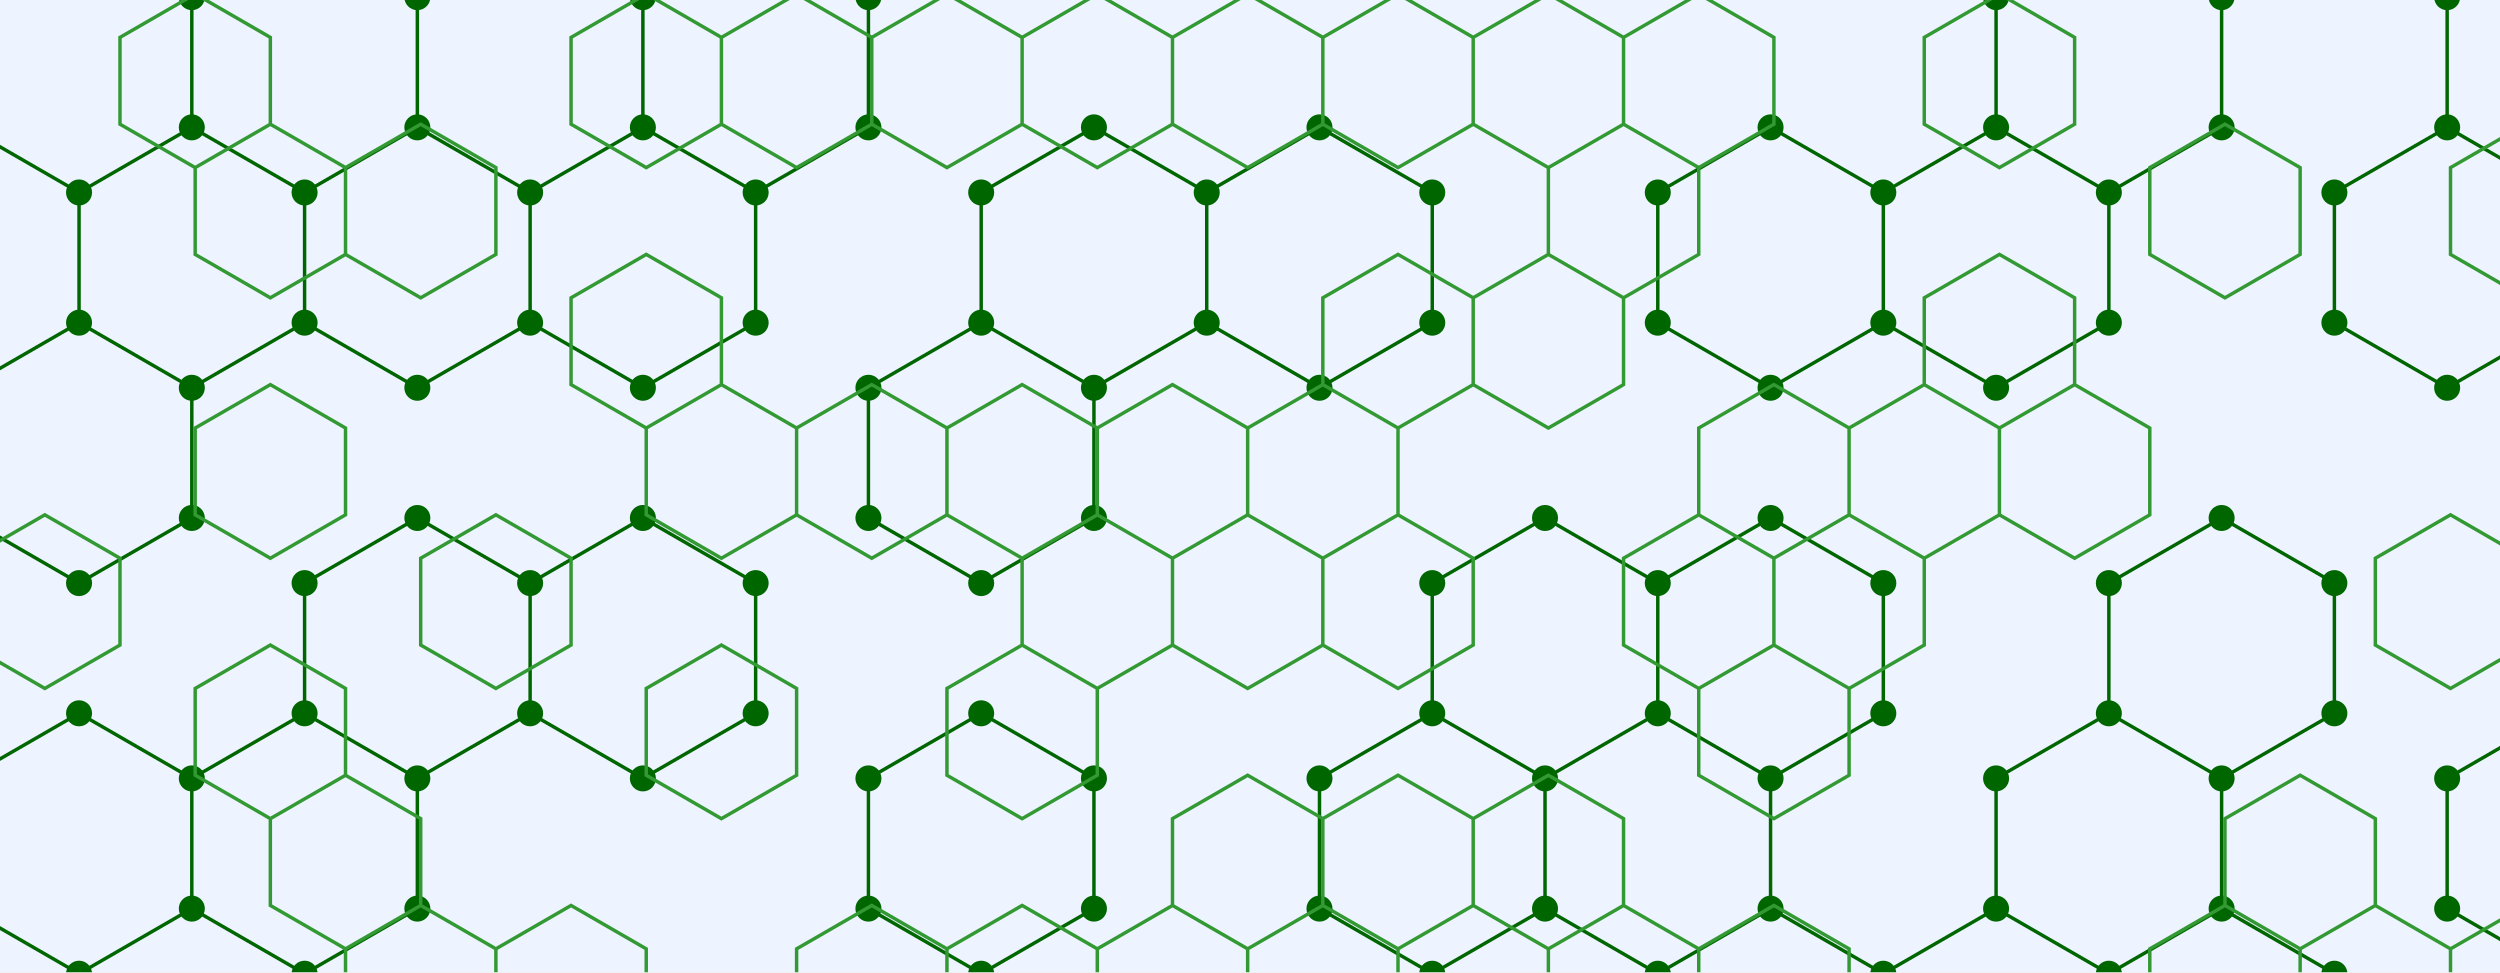
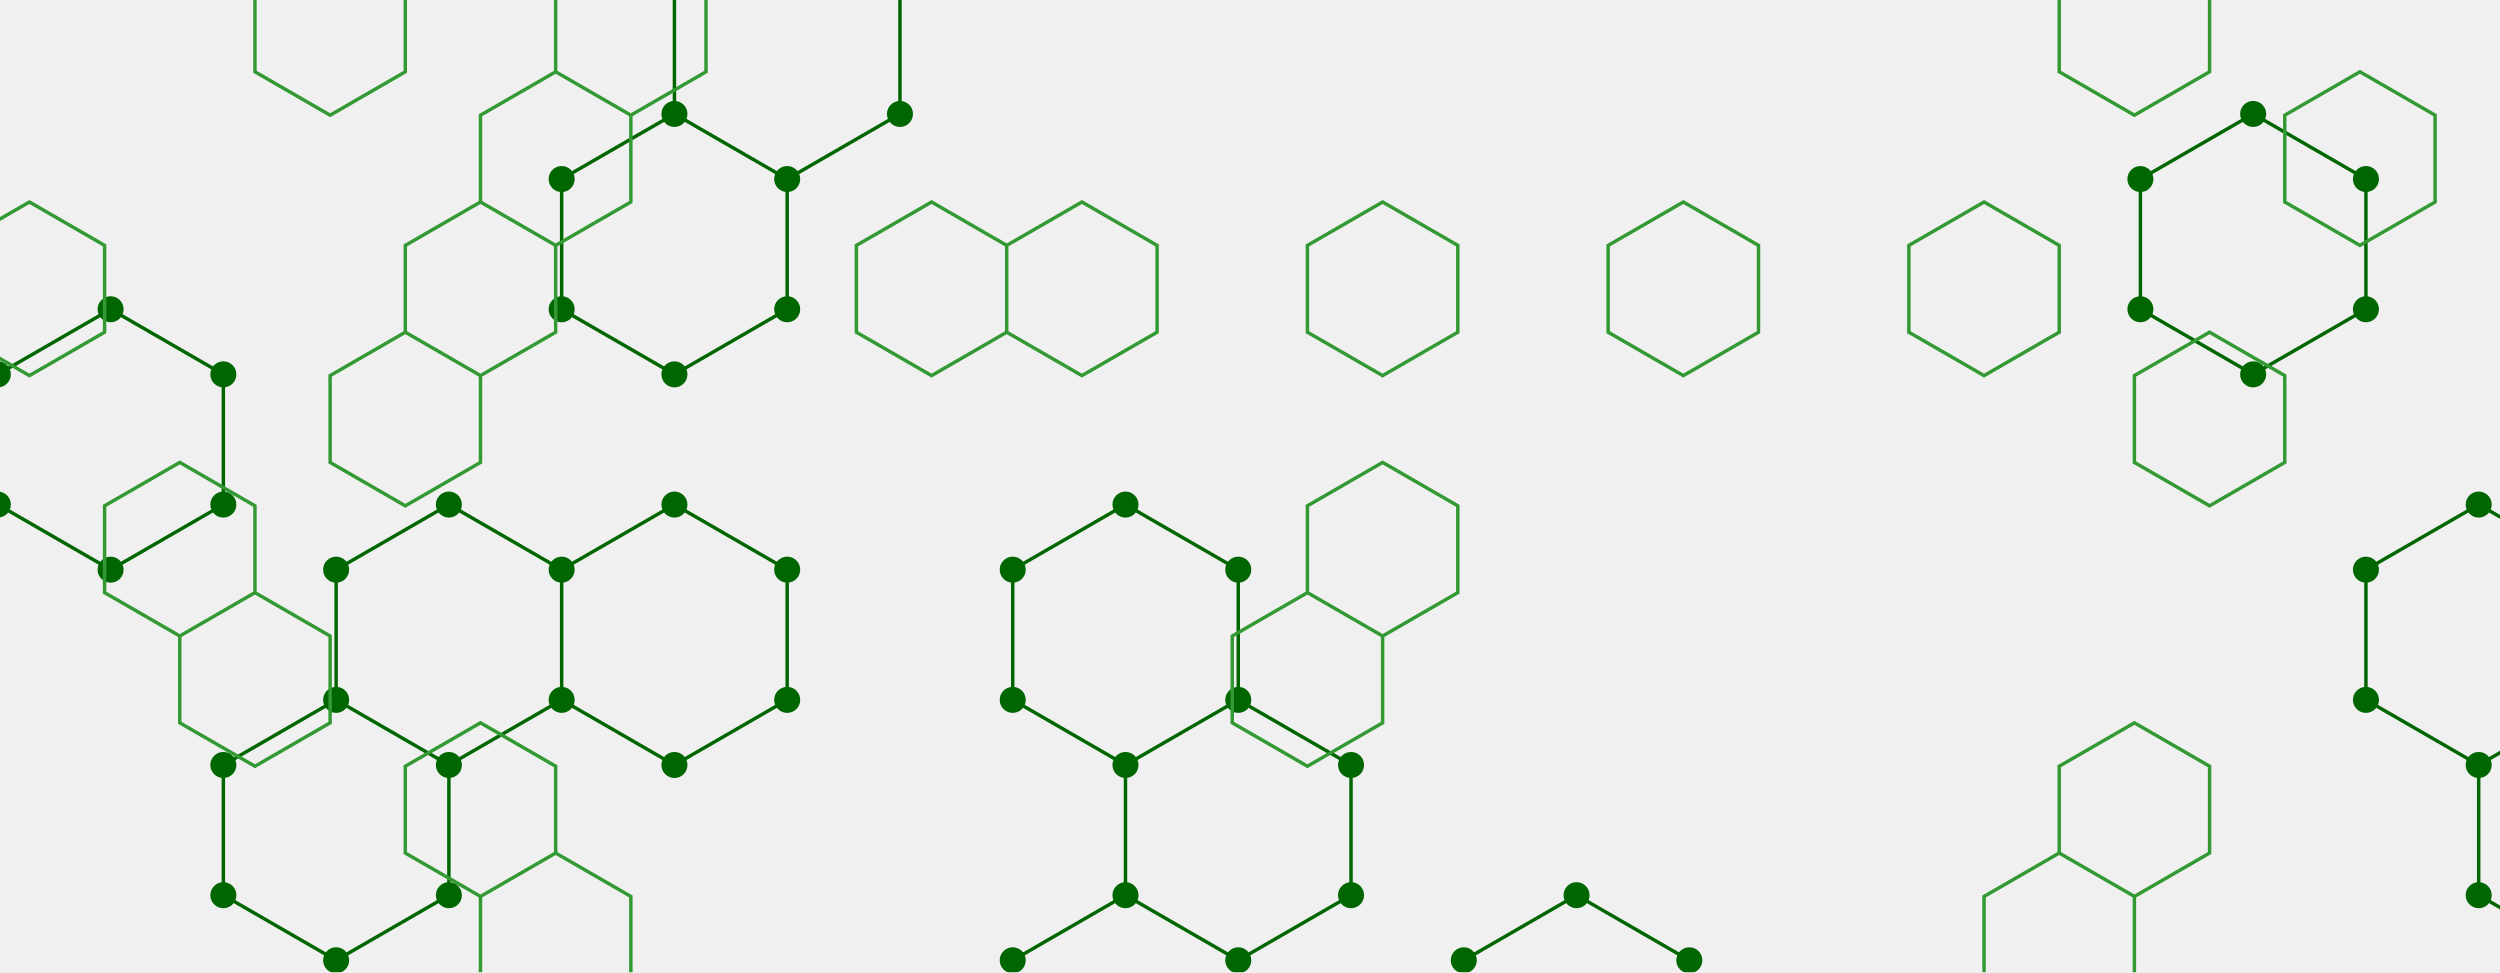
<svg xmlns="http://www.w3.org/2000/svg" version="1.1" width="1440" height="560" preserveAspectRatio="none" viewBox="0 0 1440 560">
  <g mask="url(&quot;#SvgjsMask1003&quot;)" fill="none">
-     <rect width="1440" height="560" x="0" y="0" fill="rgba(237, 243, 255, 1)" />
-     <path d="M45.53 -39.14L110.48 -1.64L110.48 73.36L45.53 110.86L-19.42 73.36L-19.42 -1.64zM110.48 73.36L175.44 110.86L175.44 185.86L110.48 223.36L45.53 185.86L45.53 110.86zM45.53 185.86L110.48 223.36L110.48 298.36L45.53 335.86L-19.42 298.36L-19.42 223.36zM45.53 410.86L110.48 448.36L110.48 523.36L45.53 560.86L-19.42 523.36L-19.42 448.36zM110.48 523.36L175.44 560.86L175.44 635.86L110.48 673.36L45.53 635.86L45.53 560.86zM175.44 -39.14L240.39 -1.64L240.39 73.36L175.44 110.86L110.48 73.36L110.48 -1.64zM240.39 73.36L305.35 110.86L305.35 185.86L240.39 223.36L175.44 185.86L175.44 110.86zM240.39 298.36L305.35 335.86L305.35 410.86L240.39 448.36L175.44 410.86L175.44 335.86zM175.44 410.86L240.39 448.36L240.39 523.36L175.44 560.86L110.48 523.36L110.48 448.36zM370.3 73.36L435.25 110.86L435.25 185.86L370.3 223.36L305.35 185.86L305.35 110.86zM370.3 298.36L435.25 335.86L435.25 410.86L370.3 448.36L305.35 410.86L305.35 335.86zM435.25 -39.14L500.21 -1.64L500.21 73.36L435.25 110.86L370.3 73.36L370.3 -1.64zM630.11 73.36L695.07 110.86L695.07 185.86L630.11 223.36L565.16 185.86L565.16 110.86zM565.16 185.86L630.11 223.36L630.11 298.36L565.16 335.86L500.21 298.36L500.21 223.36zM565.16 410.86L630.11 448.36L630.11 523.36L565.16 560.86L500.21 523.36L500.21 448.36zM760.02 73.36L824.98 110.86L824.98 185.86L760.02 223.36L695.07 185.86L695.07 110.86zM889.93 298.36L954.88 335.86L954.88 410.86L889.93 448.36L824.97 410.86L824.97 335.86zM824.97 410.86L889.93 448.36L889.93 523.36L824.97 560.86L760.02 523.36L760.02 448.36zM1019.84 73.36L1084.79 110.86L1084.79 185.86L1019.84 223.36L954.88 185.86L954.88 110.86zM1019.84 298.36L1084.79 335.86L1084.79 410.86L1019.84 448.36L954.88 410.86L954.88 335.86zM954.88 410.86L1019.84 448.36L1019.84 523.36L954.88 560.86L889.93 523.36L889.93 448.36zM1019.84 523.36L1084.79 560.86L1084.79 635.86L1019.84 673.36L954.88 635.86L954.88 560.86zM1149.74 73.36L1214.7 110.86L1214.7 185.86L1149.74 223.36L1084.79 185.86L1084.79 110.86zM1149.74 523.36L1214.7 560.86L1214.7 635.86L1149.74 673.36L1084.79 635.86L1084.79 560.86zM1214.7 -39.14L1279.65 -1.64L1279.65 73.36L1214.7 110.86L1149.74 73.36L1149.74 -1.64zM1279.65 298.36L1344.6 335.86L1344.6 410.86L1279.65 448.36L1214.7 410.86L1214.7 335.86zM1214.7 410.86L1279.65 448.36L1279.65 523.36L1214.7 560.86L1149.74 523.36L1149.74 448.36zM1279.65 523.36L1344.6 560.86L1344.6 635.86L1279.65 673.36L1214.7 635.86L1214.7 560.86zM1409.56 73.36L1474.51 110.86L1474.51 185.86L1409.56 223.36L1344.61 185.86L1344.61 110.86zM1474.51 -39.14L1539.47 -1.64L1539.47 73.36L1474.51 110.86L1409.56 73.36L1409.56 -1.64zM1539.47 298.36L1604.42 335.86L1604.42 410.86L1539.47 448.36L1474.51 410.86L1474.51 335.86zM1474.51 410.86L1539.47 448.36L1539.47 523.36L1474.51 560.86L1409.56 523.36L1409.56 448.36z" stroke="rgba(0, 102, 0, 1)" stroke-width="2" />
-     <path d="M38.03 -39.14 a7.5 7.5 0 1 0 15 0 a7.5 7.5 0 1 0 -15 0zM102.98 -1.64 a7.5 7.5 0 1 0 15 0 a7.5 7.5 0 1 0 -15 0zM102.98 73.36 a7.5 7.5 0 1 0 15 0 a7.5 7.5 0 1 0 -15 0zM38.03 110.86 a7.5 7.5 0 1 0 15 0 a7.5 7.5 0 1 0 -15 0zM-26.92 73.36 a7.5 7.5 0 1 0 15 0 a7.5 7.5 0 1 0 -15 0zM-26.92 -1.64 a7.5 7.5 0 1 0 15 0 a7.5 7.5 0 1 0 -15 0zM167.94 110.86 a7.5 7.5 0 1 0 15 0 a7.5 7.5 0 1 0 -15 0zM167.94 185.86 a7.5 7.5 0 1 0 15 0 a7.5 7.5 0 1 0 -15 0zM102.98 223.36 a7.5 7.5 0 1 0 15 0 a7.5 7.5 0 1 0 -15 0zM38.03 185.86 a7.5 7.5 0 1 0 15 0 a7.5 7.5 0 1 0 -15 0zM102.98 298.36 a7.5 7.5 0 1 0 15 0 a7.5 7.5 0 1 0 -15 0zM38.03 335.86 a7.5 7.5 0 1 0 15 0 a7.5 7.5 0 1 0 -15 0zM-26.92 298.36 a7.5 7.5 0 1 0 15 0 a7.5 7.5 0 1 0 -15 0zM-26.92 223.36 a7.5 7.5 0 1 0 15 0 a7.5 7.5 0 1 0 -15 0zM38.03 410.86 a7.5 7.5 0 1 0 15 0 a7.5 7.5 0 1 0 -15 0zM102.98 448.36 a7.5 7.5 0 1 0 15 0 a7.5 7.5 0 1 0 -15 0zM102.98 523.36 a7.5 7.5 0 1 0 15 0 a7.5 7.5 0 1 0 -15 0zM38.03 560.86 a7.5 7.5 0 1 0 15 0 a7.5 7.5 0 1 0 -15 0zM-26.92 523.36 a7.5 7.5 0 1 0 15 0 a7.5 7.5 0 1 0 -15 0zM-26.92 448.36 a7.5 7.5 0 1 0 15 0 a7.5 7.5 0 1 0 -15 0zM167.94 560.86 a7.5 7.5 0 1 0 15 0 a7.5 7.5 0 1 0 -15 0zM167.94 635.86 a7.5 7.5 0 1 0 15 0 a7.5 7.5 0 1 0 -15 0zM102.98 673.36 a7.5 7.5 0 1 0 15 0 a7.5 7.5 0 1 0 -15 0zM38.03 635.86 a7.5 7.5 0 1 0 15 0 a7.5 7.5 0 1 0 -15 0zM167.94 -39.14 a7.5 7.5 0 1 0 15 0 a7.5 7.5 0 1 0 -15 0zM232.89 -1.64 a7.5 7.5 0 1 0 15 0 a7.5 7.5 0 1 0 -15 0zM232.89 73.36 a7.5 7.5 0 1 0 15 0 a7.5 7.5 0 1 0 -15 0zM297.85 110.86 a7.5 7.5 0 1 0 15 0 a7.5 7.5 0 1 0 -15 0zM297.85 185.86 a7.5 7.5 0 1 0 15 0 a7.5 7.5 0 1 0 -15 0zM232.89 223.36 a7.5 7.5 0 1 0 15 0 a7.5 7.5 0 1 0 -15 0zM232.89 298.36 a7.5 7.5 0 1 0 15 0 a7.5 7.5 0 1 0 -15 0zM297.85 335.86 a7.5 7.5 0 1 0 15 0 a7.5 7.5 0 1 0 -15 0zM297.85 410.86 a7.5 7.5 0 1 0 15 0 a7.5 7.5 0 1 0 -15 0zM232.89 448.36 a7.5 7.5 0 1 0 15 0 a7.5 7.5 0 1 0 -15 0zM167.94 410.86 a7.5 7.5 0 1 0 15 0 a7.5 7.5 0 1 0 -15 0zM167.94 335.86 a7.5 7.5 0 1 0 15 0 a7.5 7.5 0 1 0 -15 0zM232.89 523.36 a7.5 7.5 0 1 0 15 0 a7.5 7.5 0 1 0 -15 0zM362.8 73.36 a7.5 7.5 0 1 0 15 0 a7.5 7.5 0 1 0 -15 0zM427.75 110.86 a7.5 7.5 0 1 0 15 0 a7.5 7.5 0 1 0 -15 0zM427.75 185.86 a7.5 7.5 0 1 0 15 0 a7.5 7.5 0 1 0 -15 0zM362.8 223.36 a7.5 7.5 0 1 0 15 0 a7.5 7.5 0 1 0 -15 0zM362.8 298.36 a7.5 7.5 0 1 0 15 0 a7.5 7.5 0 1 0 -15 0zM427.75 335.86 a7.5 7.5 0 1 0 15 0 a7.5 7.5 0 1 0 -15 0zM427.75 410.86 a7.5 7.5 0 1 0 15 0 a7.5 7.5 0 1 0 -15 0zM362.8 448.36 a7.5 7.5 0 1 0 15 0 a7.5 7.5 0 1 0 -15 0zM427.75 -39.14 a7.5 7.5 0 1 0 15 0 a7.5 7.5 0 1 0 -15 0zM492.71 -1.64 a7.5 7.5 0 1 0 15 0 a7.5 7.5 0 1 0 -15 0zM492.71 73.36 a7.5 7.5 0 1 0 15 0 a7.5 7.5 0 1 0 -15 0zM362.8 -1.64 a7.5 7.5 0 1 0 15 0 a7.5 7.5 0 1 0 -15 0zM622.61 73.36 a7.5 7.5 0 1 0 15 0 a7.5 7.5 0 1 0 -15 0zM687.57 110.86 a7.5 7.5 0 1 0 15 0 a7.5 7.5 0 1 0 -15 0zM687.57 185.86 a7.5 7.5 0 1 0 15 0 a7.5 7.5 0 1 0 -15 0zM622.61 223.36 a7.5 7.5 0 1 0 15 0 a7.5 7.5 0 1 0 -15 0zM557.66 185.86 a7.5 7.5 0 1 0 15 0 a7.5 7.5 0 1 0 -15 0zM557.66 110.86 a7.5 7.5 0 1 0 15 0 a7.5 7.5 0 1 0 -15 0zM622.61 298.36 a7.5 7.5 0 1 0 15 0 a7.5 7.5 0 1 0 -15 0zM557.66 335.86 a7.5 7.5 0 1 0 15 0 a7.5 7.5 0 1 0 -15 0zM492.71 298.36 a7.5 7.5 0 1 0 15 0 a7.5 7.5 0 1 0 -15 0zM492.71 223.36 a7.5 7.5 0 1 0 15 0 a7.5 7.5 0 1 0 -15 0zM557.66 410.86 a7.5 7.5 0 1 0 15 0 a7.5 7.5 0 1 0 -15 0zM622.61 448.36 a7.5 7.5 0 1 0 15 0 a7.5 7.5 0 1 0 -15 0zM622.61 523.36 a7.5 7.5 0 1 0 15 0 a7.5 7.5 0 1 0 -15 0zM557.66 560.86 a7.5 7.5 0 1 0 15 0 a7.5 7.5 0 1 0 -15 0zM492.71 523.36 a7.5 7.5 0 1 0 15 0 a7.5 7.5 0 1 0 -15 0zM492.71 448.36 a7.5 7.5 0 1 0 15 0 a7.5 7.5 0 1 0 -15 0zM752.52 73.36 a7.5 7.5 0 1 0 15 0 a7.5 7.5 0 1 0 -15 0zM817.48 110.86 a7.5 7.5 0 1 0 15 0 a7.5 7.5 0 1 0 -15 0zM817.48 185.86 a7.5 7.5 0 1 0 15 0 a7.5 7.5 0 1 0 -15 0zM752.52 223.36 a7.5 7.5 0 1 0 15 0 a7.5 7.5 0 1 0 -15 0zM882.43 298.36 a7.5 7.5 0 1 0 15 0 a7.5 7.5 0 1 0 -15 0zM947.38 335.86 a7.5 7.5 0 1 0 15 0 a7.5 7.5 0 1 0 -15 0zM947.38 410.86 a7.5 7.5 0 1 0 15 0 a7.5 7.5 0 1 0 -15 0zM882.43 448.36 a7.5 7.5 0 1 0 15 0 a7.5 7.5 0 1 0 -15 0zM817.47 410.86 a7.5 7.5 0 1 0 15 0 a7.5 7.5 0 1 0 -15 0zM817.47 335.86 a7.5 7.5 0 1 0 15 0 a7.5 7.5 0 1 0 -15 0zM882.43 523.36 a7.5 7.5 0 1 0 15 0 a7.5 7.5 0 1 0 -15 0zM817.47 560.86 a7.5 7.5 0 1 0 15 0 a7.5 7.5 0 1 0 -15 0zM752.52 523.36 a7.5 7.5 0 1 0 15 0 a7.5 7.5 0 1 0 -15 0zM752.52 448.36 a7.5 7.5 0 1 0 15 0 a7.5 7.5 0 1 0 -15 0zM1012.34 73.36 a7.5 7.5 0 1 0 15 0 a7.5 7.5 0 1 0 -15 0zM1077.29 110.86 a7.5 7.5 0 1 0 15 0 a7.5 7.5 0 1 0 -15 0zM1077.29 185.86 a7.5 7.5 0 1 0 15 0 a7.5 7.5 0 1 0 -15 0zM1012.34 223.36 a7.5 7.5 0 1 0 15 0 a7.5 7.5 0 1 0 -15 0zM947.38 185.86 a7.5 7.5 0 1 0 15 0 a7.5 7.5 0 1 0 -15 0zM947.38 110.86 a7.5 7.5 0 1 0 15 0 a7.5 7.5 0 1 0 -15 0zM1012.34 298.36 a7.5 7.5 0 1 0 15 0 a7.5 7.5 0 1 0 -15 0zM1077.29 335.86 a7.5 7.5 0 1 0 15 0 a7.5 7.5 0 1 0 -15 0zM1077.29 410.86 a7.5 7.5 0 1 0 15 0 a7.5 7.5 0 1 0 -15 0zM1012.34 448.36 a7.5 7.5 0 1 0 15 0 a7.5 7.5 0 1 0 -15 0zM1012.34 523.36 a7.5 7.5 0 1 0 15 0 a7.5 7.5 0 1 0 -15 0zM947.38 560.86 a7.5 7.5 0 1 0 15 0 a7.5 7.5 0 1 0 -15 0zM1077.29 560.86 a7.5 7.5 0 1 0 15 0 a7.5 7.5 0 1 0 -15 0zM1077.29 635.86 a7.5 7.5 0 1 0 15 0 a7.5 7.5 0 1 0 -15 0zM1012.34 673.36 a7.5 7.5 0 1 0 15 0 a7.5 7.5 0 1 0 -15 0zM947.38 635.86 a7.5 7.5 0 1 0 15 0 a7.5 7.5 0 1 0 -15 0zM1142.24 73.36 a7.5 7.5 0 1 0 15 0 a7.5 7.5 0 1 0 -15 0zM1207.2 110.86 a7.5 7.5 0 1 0 15 0 a7.5 7.5 0 1 0 -15 0zM1207.2 185.86 a7.5 7.5 0 1 0 15 0 a7.5 7.5 0 1 0 -15 0zM1142.24 223.36 a7.5 7.5 0 1 0 15 0 a7.5 7.5 0 1 0 -15 0zM1142.24 523.36 a7.5 7.5 0 1 0 15 0 a7.5 7.5 0 1 0 -15 0zM1207.2 560.86 a7.5 7.5 0 1 0 15 0 a7.5 7.5 0 1 0 -15 0zM1207.2 635.86 a7.5 7.5 0 1 0 15 0 a7.5 7.5 0 1 0 -15 0zM1142.24 673.36 a7.5 7.5 0 1 0 15 0 a7.5 7.5 0 1 0 -15 0zM1207.2 -39.14 a7.5 7.5 0 1 0 15 0 a7.5 7.5 0 1 0 -15 0zM1272.15 -1.64 a7.5 7.5 0 1 0 15 0 a7.5 7.5 0 1 0 -15 0zM1272.15 73.36 a7.5 7.5 0 1 0 15 0 a7.5 7.5 0 1 0 -15 0zM1142.24 -1.64 a7.5 7.5 0 1 0 15 0 a7.5 7.5 0 1 0 -15 0zM1272.15 298.36 a7.5 7.5 0 1 0 15 0 a7.5 7.5 0 1 0 -15 0zM1337.1 335.86 a7.5 7.5 0 1 0 15 0 a7.5 7.5 0 1 0 -15 0zM1337.1 410.86 a7.5 7.5 0 1 0 15 0 a7.5 7.5 0 1 0 -15 0zM1272.15 448.36 a7.5 7.5 0 1 0 15 0 a7.5 7.5 0 1 0 -15 0zM1207.2 410.86 a7.5 7.5 0 1 0 15 0 a7.5 7.5 0 1 0 -15 0zM1207.2 335.86 a7.5 7.5 0 1 0 15 0 a7.5 7.5 0 1 0 -15 0zM1272.15 523.36 a7.5 7.5 0 1 0 15 0 a7.5 7.5 0 1 0 -15 0zM1142.24 448.36 a7.5 7.5 0 1 0 15 0 a7.5 7.5 0 1 0 -15 0zM1337.1 560.86 a7.5 7.5 0 1 0 15 0 a7.5 7.5 0 1 0 -15 0zM1337.1 635.86 a7.5 7.5 0 1 0 15 0 a7.5 7.5 0 1 0 -15 0zM1272.15 673.36 a7.5 7.5 0 1 0 15 0 a7.5 7.5 0 1 0 -15 0zM1402.06 73.36 a7.5 7.5 0 1 0 15 0 a7.5 7.5 0 1 0 -15 0zM1467.01 110.86 a7.5 7.5 0 1 0 15 0 a7.5 7.5 0 1 0 -15 0zM1467.01 185.86 a7.5 7.5 0 1 0 15 0 a7.5 7.5 0 1 0 -15 0zM1402.06 223.36 a7.5 7.5 0 1 0 15 0 a7.5 7.5 0 1 0 -15 0zM1337.11 185.86 a7.5 7.5 0 1 0 15 0 a7.5 7.5 0 1 0 -15 0zM1337.11 110.86 a7.5 7.5 0 1 0 15 0 a7.5 7.5 0 1 0 -15 0zM1467.01 -39.14 a7.5 7.5 0 1 0 15 0 a7.5 7.5 0 1 0 -15 0zM1531.97 -1.64 a7.5 7.5 0 1 0 15 0 a7.5 7.5 0 1 0 -15 0zM1531.97 73.36 a7.5 7.5 0 1 0 15 0 a7.5 7.5 0 1 0 -15 0zM1402.06 -1.64 a7.5 7.5 0 1 0 15 0 a7.5 7.5 0 1 0 -15 0zM1531.97 298.36 a7.5 7.5 0 1 0 15 0 a7.5 7.5 0 1 0 -15 0zM1596.92 335.86 a7.5 7.5 0 1 0 15 0 a7.5 7.5 0 1 0 -15 0zM1596.92 410.86 a7.5 7.5 0 1 0 15 0 a7.5 7.5 0 1 0 -15 0zM1531.97 448.36 a7.5 7.5 0 1 0 15 0 a7.5 7.5 0 1 0 -15 0zM1467.01 410.86 a7.5 7.5 0 1 0 15 0 a7.5 7.5 0 1 0 -15 0zM1467.01 335.86 a7.5 7.5 0 1 0 15 0 a7.5 7.5 0 1 0 -15 0zM1531.97 523.36 a7.5 7.5 0 1 0 15 0 a7.5 7.5 0 1 0 -15 0zM1467.01 560.86 a7.5 7.5 0 1 0 15 0 a7.5 7.5 0 1 0 -15 0zM1402.06 523.36 a7.5 7.5 0 1 0 15 0 a7.5 7.5 0 1 0 -15 0zM1402.06 448.36 a7.5 7.5 0 1 0 15 0 a7.5 7.5 0 1 0 -15 0z" fill="rgba(0, 102, 0, 1)" />
-     <path d="M25.81 296.54L69.11 321.54L69.11 371.54L25.81 396.54L-17.49 371.54L-17.49 321.54zM112.42 -3.46L155.72 21.54L155.72 71.54L112.42 96.54L69.11 71.54L69.11 21.54zM155.72 71.54L199.02 96.54L199.02 146.54L155.72 171.54L112.42 146.54L112.42 96.54zM155.72 221.54L199.02 246.54L199.02 296.54L155.72 321.54L112.42 296.54L112.42 246.54zM155.72 371.54L199.02 396.54L199.02 446.54L155.72 471.54L112.42 446.54L112.42 396.54zM242.32 71.54L285.63 96.54L285.63 146.54L242.32 171.54L199.02 146.54L199.02 96.54zM199.02 446.54L242.32 471.54L242.32 521.54L199.02 546.54L155.72 521.54L155.72 471.54zM242.32 521.54L285.63 546.54L285.63 596.54L242.32 621.54L199.02 596.54L199.02 546.54zM285.63 296.54L328.93 321.54L328.93 371.54L285.63 396.54L242.32 371.54L242.32 321.54zM328.93 521.54L372.23 546.54L372.23 596.54L328.93 621.54L285.63 596.54L285.63 546.54zM372.23 -3.46L415.53 21.54L415.53 71.54L372.23 96.54L328.93 71.54L328.93 21.54zM372.23 146.54L415.53 171.54L415.53 221.54L372.23 246.54L328.93 221.54L328.93 171.54zM415.53 221.54L458.84 246.54L458.84 296.54L415.53 321.54L372.23 296.54L372.23 246.54zM415.53 371.54L458.84 396.54L458.84 446.54L415.53 471.54L372.23 446.54L372.23 396.54zM458.84 -3.46L502.14 21.54L502.14 71.54L458.84 96.54L415.53 71.54L415.53 21.54zM502.14 221.54L545.44 246.54L545.44 296.54L502.14 321.54L458.84 296.54L458.84 246.54zM502.14 521.54L545.44 546.54L545.44 596.54L502.14 621.54L458.84 596.54L458.84 546.54zM545.44 -3.46L588.74 21.54L588.74 71.54L545.44 96.54L502.14 71.54L502.14 21.54zM588.74 221.54L632.04 246.54L632.04 296.54L588.74 321.54L545.44 296.54L545.44 246.54zM588.74 371.54L632.04 396.54L632.04 446.54L588.74 471.54L545.44 446.54L545.44 396.54zM588.74 521.54L632.04 546.54L632.04 596.54L588.74 621.54L545.44 596.54L545.44 546.54zM632.04 -3.46L675.35 21.54L675.35 71.54L632.04 96.54L588.74 71.54L588.74 21.54zM675.35 221.54L718.65 246.54L718.65 296.54L675.35 321.54L632.04 296.54L632.04 246.54zM632.04 296.54L675.35 321.54L675.35 371.54L632.04 396.54L588.74 371.54L588.74 321.54zM675.35 521.54L718.65 546.54L718.65 596.54L675.35 621.54L632.04 596.54L632.04 546.54zM718.65 -3.46L761.95 21.54L761.95 71.54L718.65 96.54L675.35 71.54L675.35 21.54zM761.95 221.54L805.25 246.54L805.25 296.54L761.95 321.54L718.65 296.54L718.65 246.54zM718.65 296.54L761.95 321.54L761.95 371.54L718.65 396.54L675.35 371.54L675.35 321.54zM718.65 446.54L761.95 471.54L761.95 521.54L718.65 546.54L675.35 521.54L675.35 471.54zM761.95 521.54L805.25 546.54L805.25 596.54L761.95 621.54L718.65 596.54L718.65 546.54zM805.25 -3.46L848.56 21.54L848.56 71.54L805.25 96.54L761.95 71.54L761.95 21.54zM805.25 146.54L848.56 171.54L848.56 221.54L805.25 246.54L761.95 221.54L761.95 171.54zM805.25 296.54L848.56 321.54L848.56 371.54L805.25 396.54L761.95 371.54L761.95 321.54zM805.25 446.54L848.56 471.54L848.56 521.54L805.25 546.54L761.95 521.54L761.95 471.54zM891.86 -3.46L935.16 21.54L935.16 71.54L891.86 96.54L848.56 71.54L848.56 21.54zM935.16 71.54L978.47 96.54L978.47 146.54L935.16 171.54L891.86 146.54L891.86 96.54zM891.86 146.54L935.16 171.54L935.16 221.54L891.86 246.54L848.56 221.54L848.56 171.54zM891.86 446.54L935.16 471.54L935.16 521.54L891.86 546.54L848.56 521.54L848.56 471.54zM935.16 521.54L978.47 546.54L978.47 596.54L935.16 621.54L891.86 596.54L891.86 546.54zM978.47 -3.46L1021.77 21.54L1021.77 71.54L978.47 96.54L935.16 71.54L935.16 21.54zM1021.77 221.54L1065.07 246.54L1065.07 296.54L1021.77 321.54L978.47 296.54L978.47 246.54zM978.47 296.54L1021.77 321.54L1021.77 371.54L978.47 396.54L935.16 371.54L935.16 321.54zM1021.77 371.54L1065.07 396.54L1065.07 446.54L1021.77 471.54L978.47 446.54L978.47 396.54zM1021.77 521.54L1065.07 546.54L1065.07 596.54L1021.77 621.54L978.47 596.54L978.47 546.54zM1108.37 221.54L1151.67 246.54L1151.67 296.54L1108.37 321.54L1065.07 296.54L1065.07 246.54zM1065.07 296.54L1108.37 321.54L1108.37 371.54L1065.07 396.54L1021.77 371.54L1021.77 321.54zM1151.67 -3.46L1194.98 21.54L1194.98 71.54L1151.67 96.54L1108.37 71.54L1108.37 21.54zM1151.67 146.54L1194.98 171.54L1194.98 221.54L1151.67 246.54L1108.37 221.54L1108.37 171.54zM1194.98 221.54L1238.28 246.54L1238.28 296.54L1194.98 321.54L1151.67 296.54L1151.67 246.54zM1281.58 71.54L1324.88 96.54L1324.88 146.54L1281.58 171.54L1238.28 146.54L1238.28 96.54zM1281.58 521.54L1324.88 546.54L1324.88 596.54L1281.58 621.54L1238.28 596.54L1238.28 546.54zM1324.88 446.54L1368.19 471.54L1368.19 521.54L1324.88 546.54L1281.58 521.54L1281.58 471.54zM1368.19 521.54L1411.49 546.54L1411.49 596.54L1368.19 621.54L1324.88 596.54L1324.88 546.54zM1454.79 71.54L1498.1 96.54L1498.1 146.54L1454.79 171.54L1411.49 146.54L1411.49 96.54zM1411.49 296.54L1454.79 321.54L1454.79 371.54L1411.49 396.54L1368.19 371.54L1368.19 321.54zM1454.79 521.54L1498.1 546.54L1498.1 596.54L1454.79 621.54L1411.49 596.54L1411.49 546.54z" stroke="rgba(51, 153, 51, 1)" stroke-width="2" />
+     <path d="M63.7 178.13L128.65 215.63L128.65 290.63L63.7 328.13L-1.25 290.63L-1.25 215.63zM258.56 290.63L323.51 328.13L323.51 403.13L258.56 440.63L193.61 403.13L193.61 328.13zM193.61 403.13L258.56 440.63L258.56 515.63L193.61 553.13L128.65 515.63L128.65 440.63zM388.47 65.63L453.42 103.13L453.42 178.13L388.47 215.63L323.51 178.13L323.51 103.13zM388.47 290.63L453.42 328.13L453.42 403.13L388.47 440.63L323.51 403.13L323.51 328.13zM453.42 -46.87L518.38 -9.37L518.38 65.63L453.42 103.13L388.47 65.63L388.47 -9.37zM648.28 290.63L713.24 328.13L713.24 403.13L648.28 440.63L583.33 403.13L583.33 328.13zM648.28 515.63L713.24 553.13L713.24 628.13L648.28 665.63L583.33 628.13L583.33 553.13zM713.24 403.13L778.19 440.63L778.19 515.63L713.24 553.13L648.28 515.63L648.28 440.63zM908.1 515.63L973.05 553.13L973.05 628.13L908.1 665.63L843.14 628.13L843.14 553.13zM1297.82 65.63L1362.77 103.13L1362.77 178.13L1297.82 215.63L1232.87 178.13L1232.87 103.13zM1427.73 290.63L1492.68 328.13L1492.68 403.13L1427.73 440.63L1362.78 403.13L1362.78 328.13zM1557.64 65.63L1622.59 103.13L1622.59 178.13L1557.64 215.63L1492.68 178.13L1492.68 103.13zM1492.68 403.13L1557.64 440.63L1557.64 515.63L1492.68 553.13L1427.73 515.63L1427.73 440.63z" stroke="rgba(0, 102, 0, 1)" stroke-width="2" />
+     <path d="M56.2 178.13 a7.5 7.5 0 1 0 15 0 a7.5 7.5 0 1 0 -15 0zM121.15 215.63 a7.5 7.5 0 1 0 15 0 a7.5 7.5 0 1 0 -15 0zM121.15 290.63 a7.5 7.5 0 1 0 15 0 a7.5 7.5 0 1 0 -15 0zM56.2 328.13 a7.5 7.5 0 1 0 15 0 a7.5 7.5 0 1 0 -15 0zM-8.75 290.63 a7.5 7.5 0 1 0 15 0 a7.5 7.5 0 1 0 -15 0zM-8.75 215.63 a7.5 7.5 0 1 0 15 0 a7.5 7.5 0 1 0 -15 0zM251.06 290.63 a7.5 7.5 0 1 0 15 0 a7.5 7.5 0 1 0 -15 0zM316.01 328.13 a7.5 7.5 0 1 0 15 0 a7.5 7.5 0 1 0 -15 0zM316.01 403.13 a7.5 7.5 0 1 0 15 0 a7.5 7.5 0 1 0 -15 0zM251.06 440.63 a7.5 7.5 0 1 0 15 0 a7.5 7.5 0 1 0 -15 0zM186.11 403.13 a7.5 7.5 0 1 0 15 0 a7.5 7.5 0 1 0 -15 0zM186.11 328.13 a7.5 7.5 0 1 0 15 0 a7.5 7.5 0 1 0 -15 0zM251.06 515.63 a7.5 7.5 0 1 0 15 0 a7.5 7.5 0 1 0 -15 0zM186.11 553.13 a7.5 7.5 0 1 0 15 0 a7.5 7.5 0 1 0 -15 0zM121.15 515.63 a7.5 7.5 0 1 0 15 0 a7.5 7.5 0 1 0 -15 0zM121.15 440.63 a7.5 7.5 0 1 0 15 0 a7.5 7.5 0 1 0 -15 0zM380.97 65.63 a7.5 7.5 0 1 0 15 0 a7.5 7.5 0 1 0 -15 0zM445.92 103.13 a7.5 7.5 0 1 0 15 0 a7.5 7.5 0 1 0 -15 0zM445.92 178.13 a7.5 7.5 0 1 0 15 0 a7.5 7.5 0 1 0 -15 0zM380.97 215.63 a7.5 7.5 0 1 0 15 0 a7.5 7.5 0 1 0 -15 0zM316.01 178.13 a7.5 7.5 0 1 0 15 0 a7.5 7.5 0 1 0 -15 0zM316.01 103.13 a7.5 7.5 0 1 0 15 0 a7.5 7.5 0 1 0 -15 0zM380.97 290.63 a7.5 7.5 0 1 0 15 0 a7.5 7.5 0 1 0 -15 0zM445.92 328.13 a7.5 7.5 0 1 0 15 0 a7.5 7.5 0 1 0 -15 0zM445.92 403.13 a7.5 7.5 0 1 0 15 0 a7.5 7.5 0 1 0 -15 0zM380.97 440.63 a7.5 7.5 0 1 0 15 0 a7.5 7.5 0 1 0 -15 0zM445.92 -46.87 a7.5 7.5 0 1 0 15 0 a7.5 7.5 0 1 0 -15 0zM510.88 -9.37 a7.5 7.5 0 1 0 15 0 a7.5 7.5 0 1 0 -15 0zM510.88 65.63 a7.5 7.5 0 1 0 15 0 a7.5 7.5 0 1 0 -15 0zM380.97 -9.37 a7.5 7.5 0 1 0 15 0 a7.5 7.5 0 1 0 -15 0zM640.78 290.63 a7.5 7.5 0 1 0 15 0 a7.5 7.5 0 1 0 -15 0zM705.74 328.13 a7.5 7.5 0 1 0 15 0 a7.5 7.5 0 1 0 -15 0zM705.74 403.13 a7.5 7.5 0 1 0 15 0 a7.5 7.5 0 1 0 -15 0zM640.78 440.63 a7.5 7.5 0 1 0 15 0 a7.5 7.5 0 1 0 -15 0zM575.83 403.13 a7.5 7.5 0 1 0 15 0 a7.5 7.5 0 1 0 -15 0zM575.83 328.13 a7.5 7.5 0 1 0 15 0 a7.5 7.5 0 1 0 -15 0zM640.78 515.63 a7.5 7.5 0 1 0 15 0 a7.5 7.5 0 1 0 -15 0zM705.74 553.13 a7.5 7.5 0 1 0 15 0 a7.5 7.5 0 1 0 -15 0zM705.74 628.13 a7.5 7.5 0 1 0 15 0 a7.5 7.5 0 1 0 -15 0zM640.78 665.63 a7.5 7.5 0 1 0 15 0 a7.5 7.5 0 1 0 -15 0zM575.83 628.13 a7.5 7.5 0 1 0 15 0 a7.5 7.5 0 1 0 -15 0zM575.83 553.13 a7.5 7.5 0 1 0 15 0 a7.5 7.5 0 1 0 -15 0zM770.69 440.63 a7.5 7.5 0 1 0 15 0 a7.5 7.5 0 1 0 -15 0zM770.69 515.63 a7.5 7.5 0 1 0 15 0 a7.5 7.5 0 1 0 -15 0zM900.6 515.63 a7.5 7.5 0 1 0 15 0 a7.5 7.5 0 1 0 -15 0zM965.55 553.13 a7.5 7.5 0 1 0 15 0 a7.5 7.5 0 1 0 -15 0zM965.55 628.13 a7.5 7.5 0 1 0 15 0 a7.5 7.5 0 1 0 -15 0zM900.6 665.63 a7.5 7.5 0 1 0 15 0 a7.5 7.5 0 1 0 -15 0zM835.64 628.13 a7.5 7.5 0 1 0 15 0 a7.5 7.5 0 1 0 -15 0zM835.64 553.13 a7.5 7.5 0 1 0 15 0 a7.5 7.5 0 1 0 -15 0zM1290.32 65.63 a7.5 7.5 0 1 0 15 0 a7.5 7.5 0 1 0 -15 0zM1355.27 103.13 a7.5 7.5 0 1 0 15 0 a7.5 7.5 0 1 0 -15 0zM1355.27 178.13 a7.5 7.5 0 1 0 15 0 a7.5 7.5 0 1 0 -15 0zM1290.32 215.63 a7.5 7.5 0 1 0 15 0 a7.5 7.5 0 1 0 -15 0zM1225.37 178.13 a7.5 7.5 0 1 0 15 0 a7.5 7.5 0 1 0 -15 0zM1225.37 103.13 a7.5 7.5 0 1 0 15 0 a7.5 7.5 0 1 0 -15 0zM1420.23 290.63 a7.5 7.5 0 1 0 15 0 a7.5 7.5 0 1 0 -15 0zM1485.18 328.13 a7.5 7.5 0 1 0 15 0 a7.5 7.5 0 1 0 -15 0zM1485.18 403.13 a7.5 7.5 0 1 0 15 0 a7.5 7.5 0 1 0 -15 0zM1420.23 440.63 a7.5 7.5 0 1 0 15 0 a7.5 7.5 0 1 0 -15 0zM1355.28 403.13 a7.5 7.5 0 1 0 15 0 a7.5 7.5 0 1 0 -15 0zM1355.28 328.13 a7.5 7.5 0 1 0 15 0 a7.5 7.5 0 1 0 -15 0zM1550.14 65.63 a7.5 7.5 0 1 0 15 0 a7.5 7.5 0 1 0 -15 0zM1615.09 103.13 a7.5 7.5 0 1 0 15 0 a7.5 7.5 0 1 0 -15 0zM1615.09 178.13 a7.5 7.5 0 1 0 15 0 a7.5 7.5 0 1 0 -15 0zM1550.14 215.63 a7.5 7.5 0 1 0 15 0 a7.5 7.5 0 1 0 -15 0zM1485.18 178.13 a7.5 7.5 0 1 0 15 0 a7.5 7.5 0 1 0 -15 0zM1485.18 103.13 a7.5 7.5 0 1 0 15 0 a7.5 7.5 0 1 0 -15 0zM1550.14 440.63 a7.5 7.5 0 1 0 15 0 a7.5 7.5 0 1 0 -15 0zM1550.14 515.63 a7.5 7.5 0 1 0 15 0 a7.5 7.5 0 1 0 -15 0zM1485.18 553.13 a7.5 7.5 0 1 0 15 0 a7.5 7.5 0 1 0 -15 0zM1420.23 515.63 a7.5 7.5 0 1 0 15 0 a7.5 7.5 0 1 0 -15 0z" fill="rgba(0, 102, 0, 1)" />
+     <path d="M16.94 116.35L60.24 141.35L60.24 191.35L16.94 216.35L-26.36 191.35L-26.36 141.35zM103.55 266.35L146.85 291.35L146.85 341.35L103.55 366.35L60.24 341.35L60.24 291.35zM146.85 341.35L190.15 366.35L190.15 416.35L146.85 441.35L103.55 416.35L103.55 366.35zM190.15 -33.65L233.45 -8.65L233.45 41.35L190.15 66.35L146.85 41.35L146.85 -8.65zM233.45 191.35L276.75 216.35L276.75 266.35L233.45 291.35L190.15 266.35L190.15 216.35zM320.06 41.35L363.36 66.35L363.36 116.35L320.06 141.35L276.75 116.35L276.75 66.35zM276.75 116.35L320.06 141.35L320.06 191.35L276.75 216.35L233.45 191.35L233.45 141.35zM276.75 416.35L320.06 441.35L320.06 491.35L276.75 516.35L233.45 491.35L233.45 441.35zM320.06 491.35L363.36 516.35L363.36 566.35L320.06 591.35L276.75 566.35L276.75 516.35zM363.36 -33.65L406.66 -8.65L406.66 41.35L363.36 66.35L320.06 41.35L320.06 -8.65zM536.57 116.35L579.87 141.35L579.87 191.35L536.57 216.35L493.27 191.35L493.27 141.35zM623.18 116.35L666.48 141.35L666.48 191.35L623.18 216.35L579.87 191.35L579.87 141.35zM753.08 341.35L796.39 366.35L796.39 416.35L753.08 441.35L709.78 416.35L709.78 366.35zM796.39 116.35L839.69 141.35L839.69 191.35L796.39 216.35L753.08 191.35L753.08 141.35zM796.39 266.35L839.69 291.35L839.69 341.35L796.39 366.35L753.08 341.35L753.08 291.35zM969.6 116.35L1012.9 141.35L1012.9 191.35L969.6 216.35L926.29 191.35L926.29 141.35zM1142.81 116.35L1186.11 141.35L1186.11 191.35L1142.81 216.35L1099.5 191.35L1099.5 141.35zM1186.11 491.35L1229.41 516.35L1229.41 566.35L1186.11 591.35L1142.81 566.35L1142.81 516.35zM1229.41 -33.65L1272.71 -8.65L1272.71 41.35L1229.41 66.35L1186.11 41.35L1186.11 -8.65zM1272.71 191.35L1316.02 216.35L1316.02 266.35L1272.71 291.35L1229.41 266.35L1229.41 216.35zM1229.41 416.35L1272.71 441.35L1272.71 491.35L1229.41 516.35L1186.11 491.35L1186.11 441.35zM1359.32 41.35L1402.62 66.35L1402.62 116.35L1359.32 141.35L1316.02 116.35L1316.02 66.35z" stroke="rgba(51, 153, 51, 1)" stroke-width="2" />
  </g>
  <defs>
    <mask id="SvgjsMask1003">
      <rect width="1440" height="560" fill="#ffffff" />
    </mask>
  </defs>
</svg>
